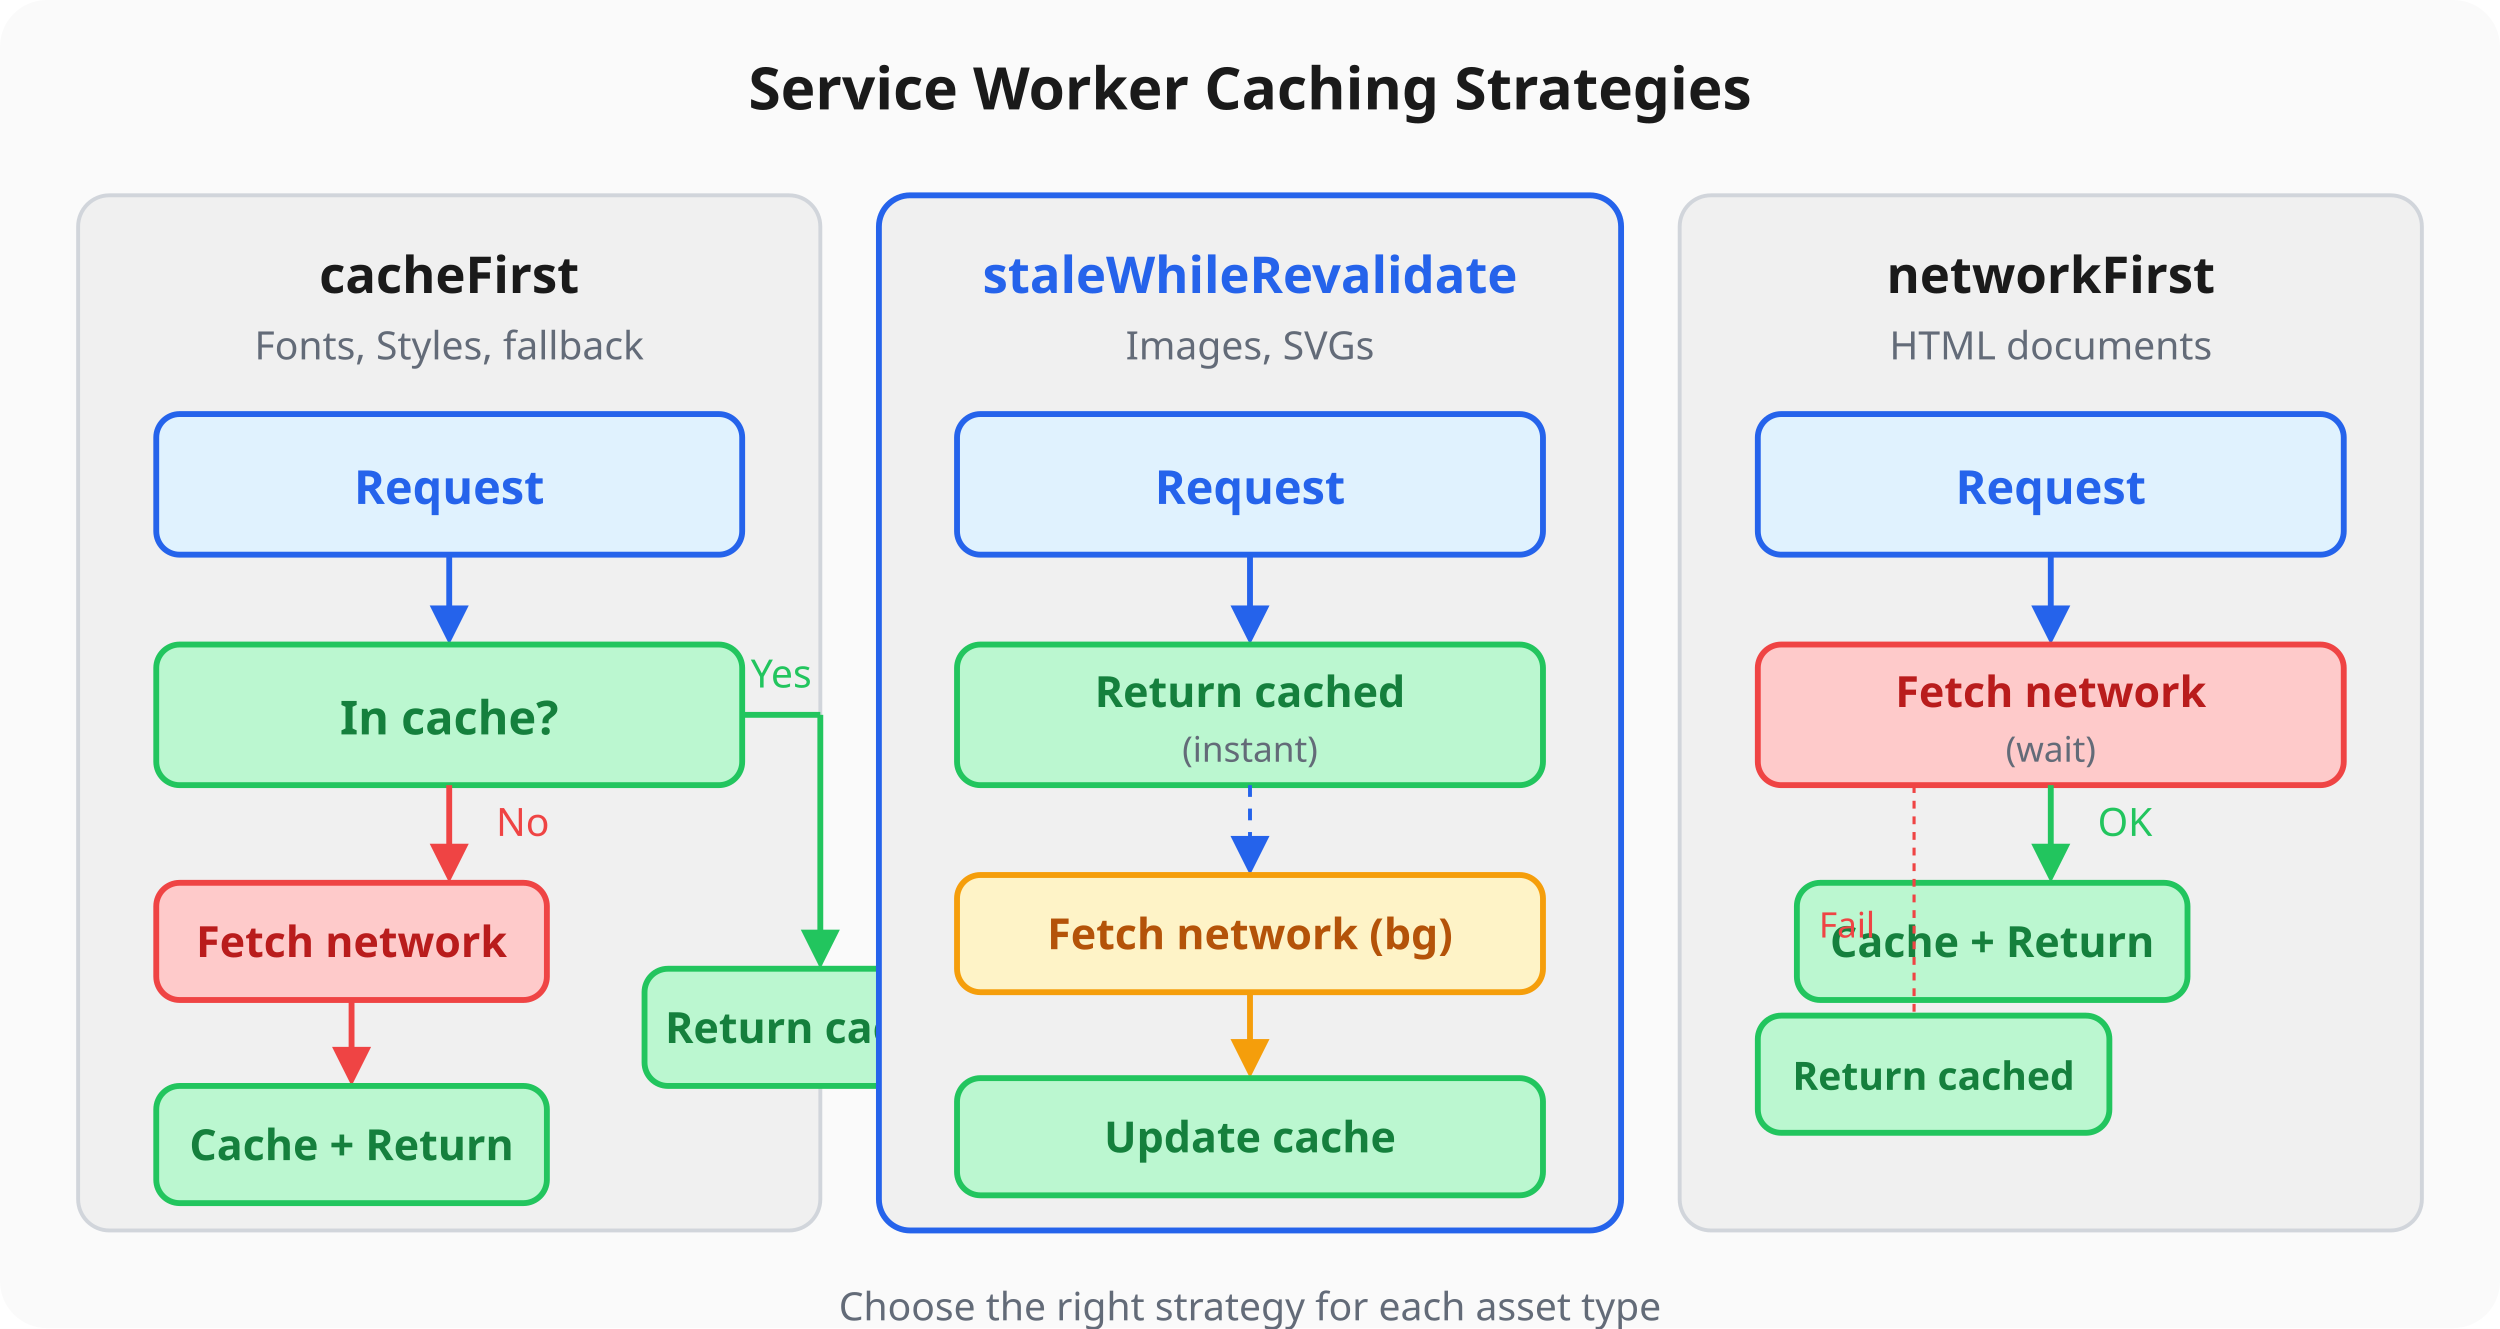
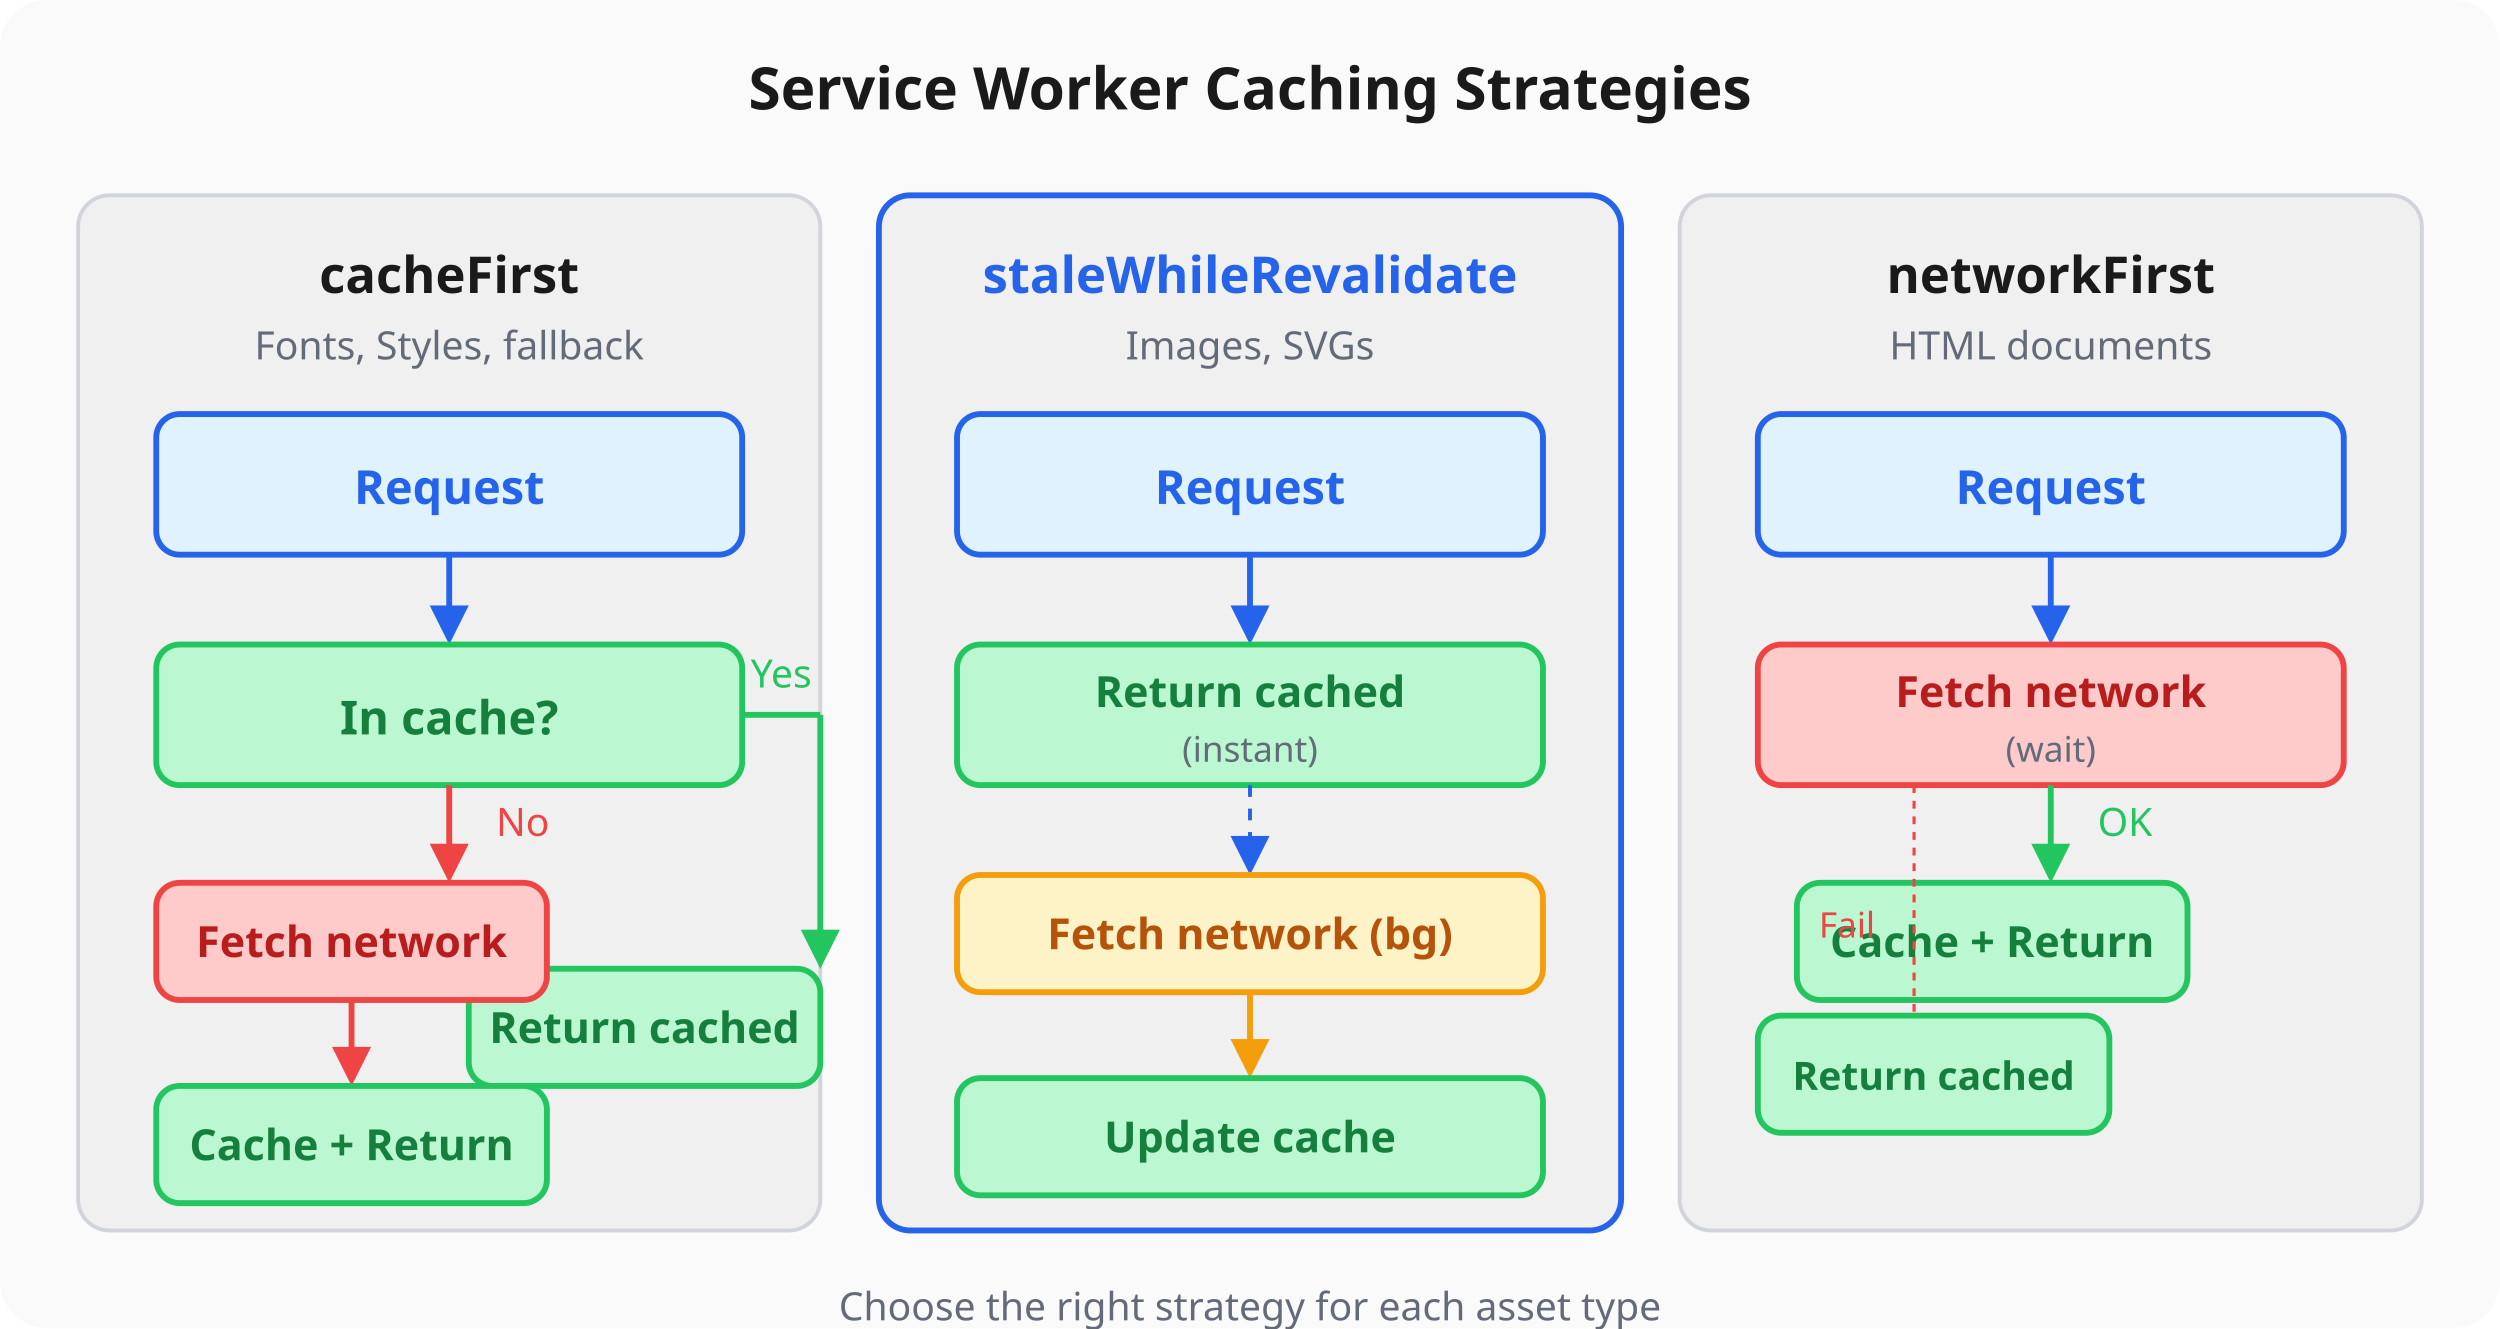
<svg xmlns="http://www.w3.org/2000/svg" width="640" height="340" viewBox="0 0 640 340">
  <rect width="640" height="340" fill="#fafafa" rx="12" />
  <text x="320" y="28" font-family="system-ui,sans-serif" font-size="15" font-weight="700" fill="#1a1a1a" text-anchor="middle">Service Worker Caching Strategies</text>
  <rect x="20" y="50" width="190" height="265" fill="#f0f0f0" stroke="#d1d5db" stroke-width="1" rx="8" />
  <text x="115" y="75" font-family="system-ui,sans-serif" font-size="13" font-weight="700" fill="#1a1a1a" text-anchor="middle">cacheFirst</text>
  <text x="115" y="92" font-family="system-ui,sans-serif" font-size="10" fill="#636b78" text-anchor="middle">Fonts, Styles, fallback</text>
  <rect x="40" y="106" width="150" height="36" fill="#e0f2fe" stroke="#2563eb" stroke-width="1.5" rx="6" />
  <text x="115" y="129" font-family="system-ui,sans-serif" font-size="12" font-weight="600" fill="#2563eb" text-anchor="middle">Request</text>
  <line x1="115" y1="142" x2="115" y2="157" stroke="#2563eb" stroke-width="1.5" />
  <polygon points="110,155 115,165 120,155" fill="#2563eb" />
  <rect x="40" y="165" width="150" height="36" fill="#bbf7d0" stroke="#22c55e" stroke-width="1.5" rx="6" />
  <text x="115" y="188" font-family="system-ui,sans-serif" font-size="12" font-weight="600" fill="#15803d" text-anchor="middle">In cache?</text>
  <line x1="190" y1="183" x2="210" y2="183" stroke="#22c55e" stroke-width="1.5" />
  <text x="200" y="176" font-family="system-ui,sans-serif" font-size="10" fill="#22c55e" text-anchor="middle">Yes</text>
  <line x1="210" y1="183" x2="210" y2="240" stroke="#22c55e" stroke-width="1.5" />
  <polygon points="205,238 210,248 215,238" fill="#22c55e" />
-   <rect x="165" y="248" width="90" height="30" fill="#bbf7d0" stroke="#22c55e" stroke-width="1.5" rx="6" />
-   <text x="210" y="267" font-family="system-ui,sans-serif" font-size="11" font-weight="600" fill="#15803d" text-anchor="middle">Return cached</text>
+   <rect x="120" y="248" width="90" height="30" fill="#bbf7d0" stroke="#22c55e" stroke-width="1.5" rx="6" />
+   <text x="165" y="267" font-family="system-ui,sans-serif" font-size="11" font-weight="600" fill="#15803d" text-anchor="middle">Return cached</text>
  <line x1="115" y1="201" x2="115" y2="218" stroke="#ef4444" stroke-width="1.5" />
  <polygon points="110,216 115,226 120,216" fill="#ef4444" />
  <text x="127" y="214" font-family="system-ui,sans-serif" font-size="10" fill="#ef4444">No</text>
  <rect x="40" y="226" width="100" height="30" fill="#fecaca" stroke="#ef4444" stroke-width="1.5" rx="6" />
  <text x="90" y="245" font-family="system-ui,sans-serif" font-size="11" font-weight="600" fill="#b91c1c" text-anchor="middle">Fetch network</text>
  <line x1="90" y1="256" x2="90" y2="270" stroke="#ef4444" stroke-width="1.5" />
  <polygon points="85,268 90,278 95,268" fill="#ef4444" />
  <rect x="40" y="278" width="100" height="30" fill="#bbf7d0" stroke="#22c55e" stroke-width="1.5" rx="6" />
  <text x="90" y="297" font-family="system-ui,sans-serif" font-size="11" font-weight="600" fill="#15803d" text-anchor="middle">Cache + Return</text>
  <rect x="225" y="50" width="190" height="265" fill="#f0f0f0" stroke="#2563eb" stroke-width="1.5" rx="8" />
  <text x="320" y="75" font-family="system-ui,sans-serif" font-size="13" font-weight="700" fill="#2563eb" text-anchor="middle">staleWhileRevalidate</text>
  <text x="320" y="92" font-family="system-ui,sans-serif" font-size="10" fill="#636b78" text-anchor="middle">Images, SVGs</text>
  <rect x="245" y="106" width="150" height="36" fill="#e0f2fe" stroke="#2563eb" stroke-width="1.5" rx="6" />
  <text x="320" y="129" font-family="system-ui,sans-serif" font-size="12" font-weight="600" fill="#2563eb" text-anchor="middle">Request</text>
  <line x1="320" y1="142" x2="320" y2="157" stroke="#2563eb" stroke-width="1.5" />
  <polygon points="315,155 320,165 325,155" fill="#2563eb" />
  <rect x="245" y="165" width="150" height="36" fill="#bbf7d0" stroke="#22c55e" stroke-width="1.5" rx="6" />
  <text x="320" y="181" font-family="system-ui,sans-serif" font-size="11" font-weight="600" fill="#15803d" text-anchor="middle">Return cached</text>
  <text x="320" y="195" font-family="system-ui,sans-serif" font-size="9" fill="#636b78" text-anchor="middle">(instant)</text>
  <line x1="320" y1="201" x2="320" y2="216" stroke="#2563eb" stroke-width="1" stroke-dasharray="3,3" />
  <polygon points="315,214 320,224 325,214" fill="#2563eb" />
  <rect x="245" y="224" width="150" height="30" fill="#fef3c7" stroke="#f59e0b" stroke-width="1.5" rx="6" />
  <text x="320" y="243" font-family="system-ui,sans-serif" font-size="11" font-weight="600" fill="#b45309" text-anchor="middle">Fetch network (bg)</text>
  <line x1="320" y1="254" x2="320" y2="268" stroke="#f59e0b" stroke-width="1.5" />
  <polygon points="315,266 320,276 325,266" fill="#f59e0b" />
  <rect x="245" y="276" width="150" height="30" fill="#bbf7d0" stroke="#22c55e" stroke-width="1.5" rx="6" />
  <text x="320" y="295" font-family="system-ui,sans-serif" font-size="11" font-weight="600" fill="#15803d" text-anchor="middle">Update cache</text>
  <rect x="430" y="50" width="190" height="265" fill="#f0f0f0" stroke="#d1d5db" stroke-width="1" rx="8" />
  <text x="525" y="75" font-family="system-ui,sans-serif" font-size="13" font-weight="700" fill="#1a1a1a" text-anchor="middle">networkFirst</text>
  <text x="525" y="92" font-family="system-ui,sans-serif" font-size="10" fill="#636b78" text-anchor="middle">HTML documents</text>
  <rect x="450" y="106" width="150" height="36" fill="#e0f2fe" stroke="#2563eb" stroke-width="1.5" rx="6" />
  <text x="525" y="129" font-family="system-ui,sans-serif" font-size="12" font-weight="600" fill="#2563eb" text-anchor="middle">Request</text>
  <line x1="525" y1="142" x2="525" y2="157" stroke="#2563eb" stroke-width="1.5" />
  <polygon points="520,155 525,165 530,155" fill="#2563eb" />
  <rect x="450" y="165" width="150" height="36" fill="#fecaca" stroke="#ef4444" stroke-width="1.5" rx="6" />
  <text x="525" y="181" font-family="system-ui,sans-serif" font-size="11" font-weight="600" fill="#b91c1c" text-anchor="middle">Fetch network</text>
  <text x="525" y="195" font-family="system-ui,sans-serif" font-size="9" fill="#636b78" text-anchor="middle">(wait)</text>
  <line x1="525" y1="201" x2="525" y2="218" stroke="#22c55e" stroke-width="1.5" />
  <polygon points="520,216 525,226 530,216" fill="#22c55e" />
  <text x="537" y="214" font-family="system-ui,sans-serif" font-size="10" fill="#22c55e">OK</text>
  <rect x="460" y="226" width="100" height="30" fill="#bbf7d0" stroke="#22c55e" stroke-width="1.5" rx="6" />
  <text x="510" y="245" font-family="system-ui,sans-serif" font-size="11" font-weight="600" fill="#15803d" text-anchor="middle">Cache + Return</text>
  <line x1="490" y1="201" x2="490" y2="260" stroke="#ef4444" stroke-width="0.8" stroke-dasharray="2,2" />
  <text x="480" y="240" font-family="system-ui,sans-serif" font-size="9" fill="#ef4444" text-anchor="end">Fail</text>
  <rect x="450" y="260" width="90" height="30" fill="#bbf7d0" stroke="#22c55e" stroke-width="1.5" rx="6" />
  <text x="495" y="279" font-family="system-ui,sans-serif" font-size="10" font-weight="600" fill="#15803d" text-anchor="middle">Return cached</text>
  <text x="320" y="338" font-family="system-ui,sans-serif" font-size="10" fill="#636b78" text-anchor="middle">Choose the right strategy for each asset type</text>
</svg>
